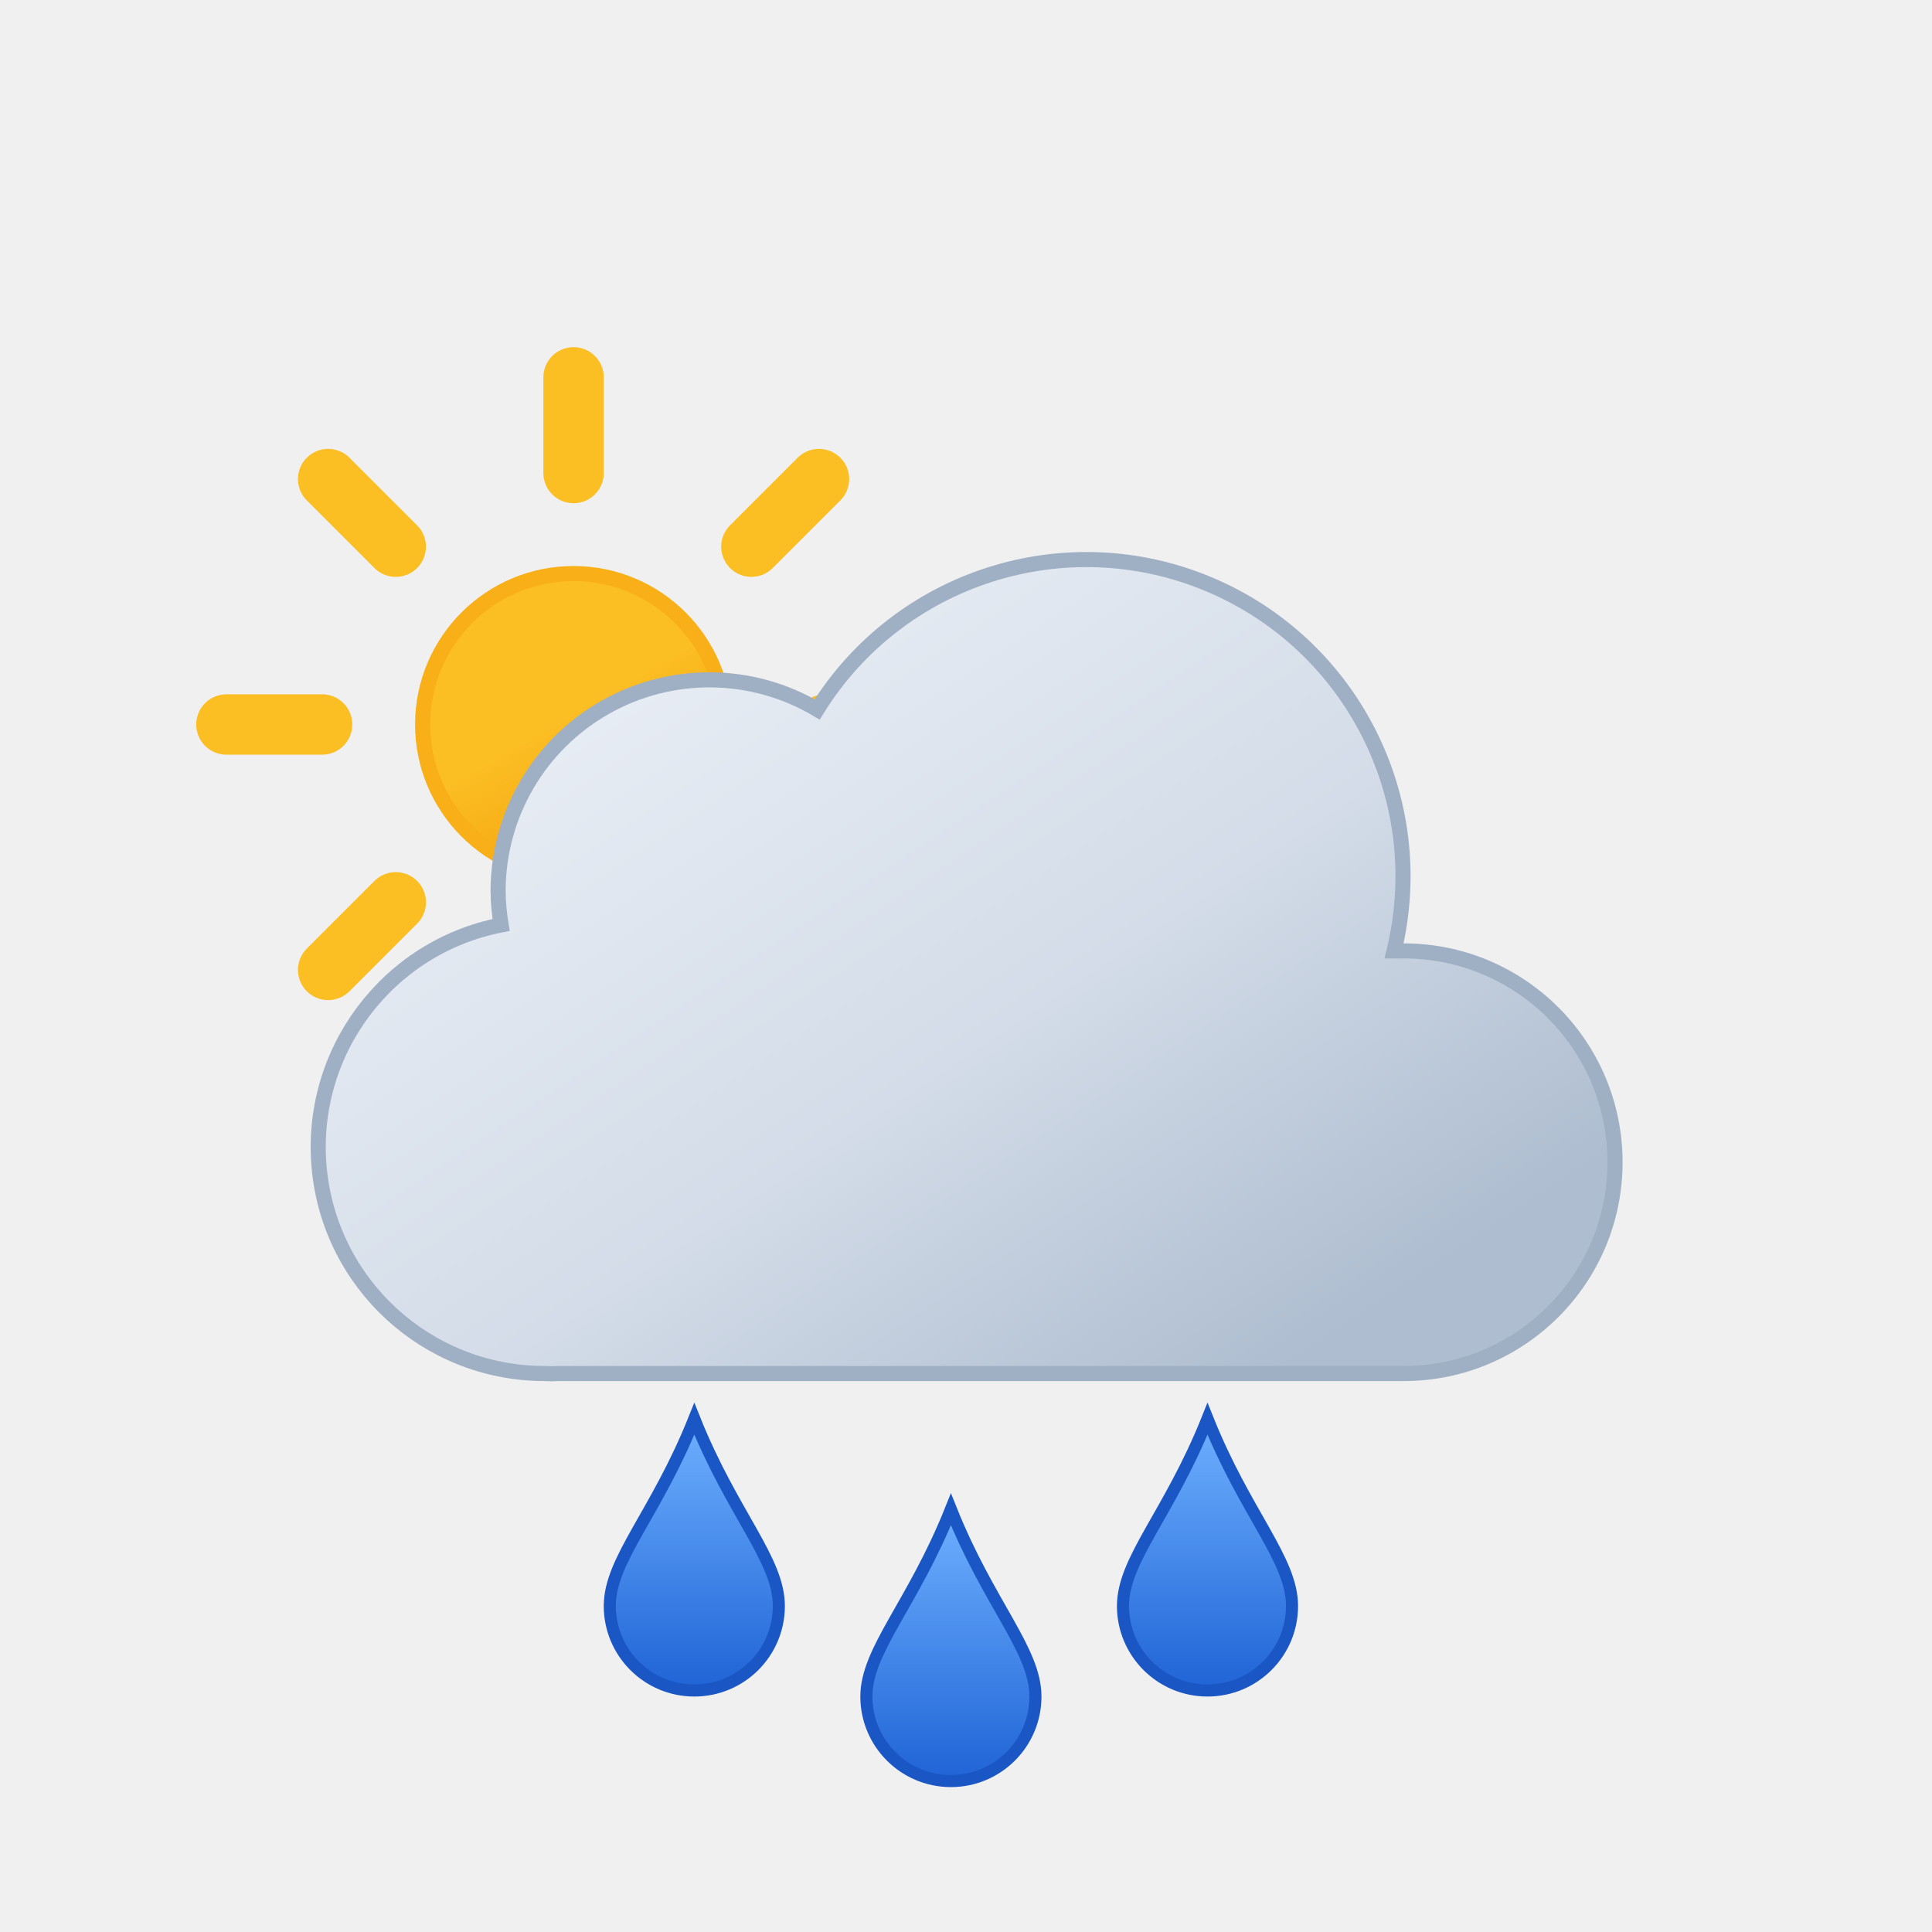
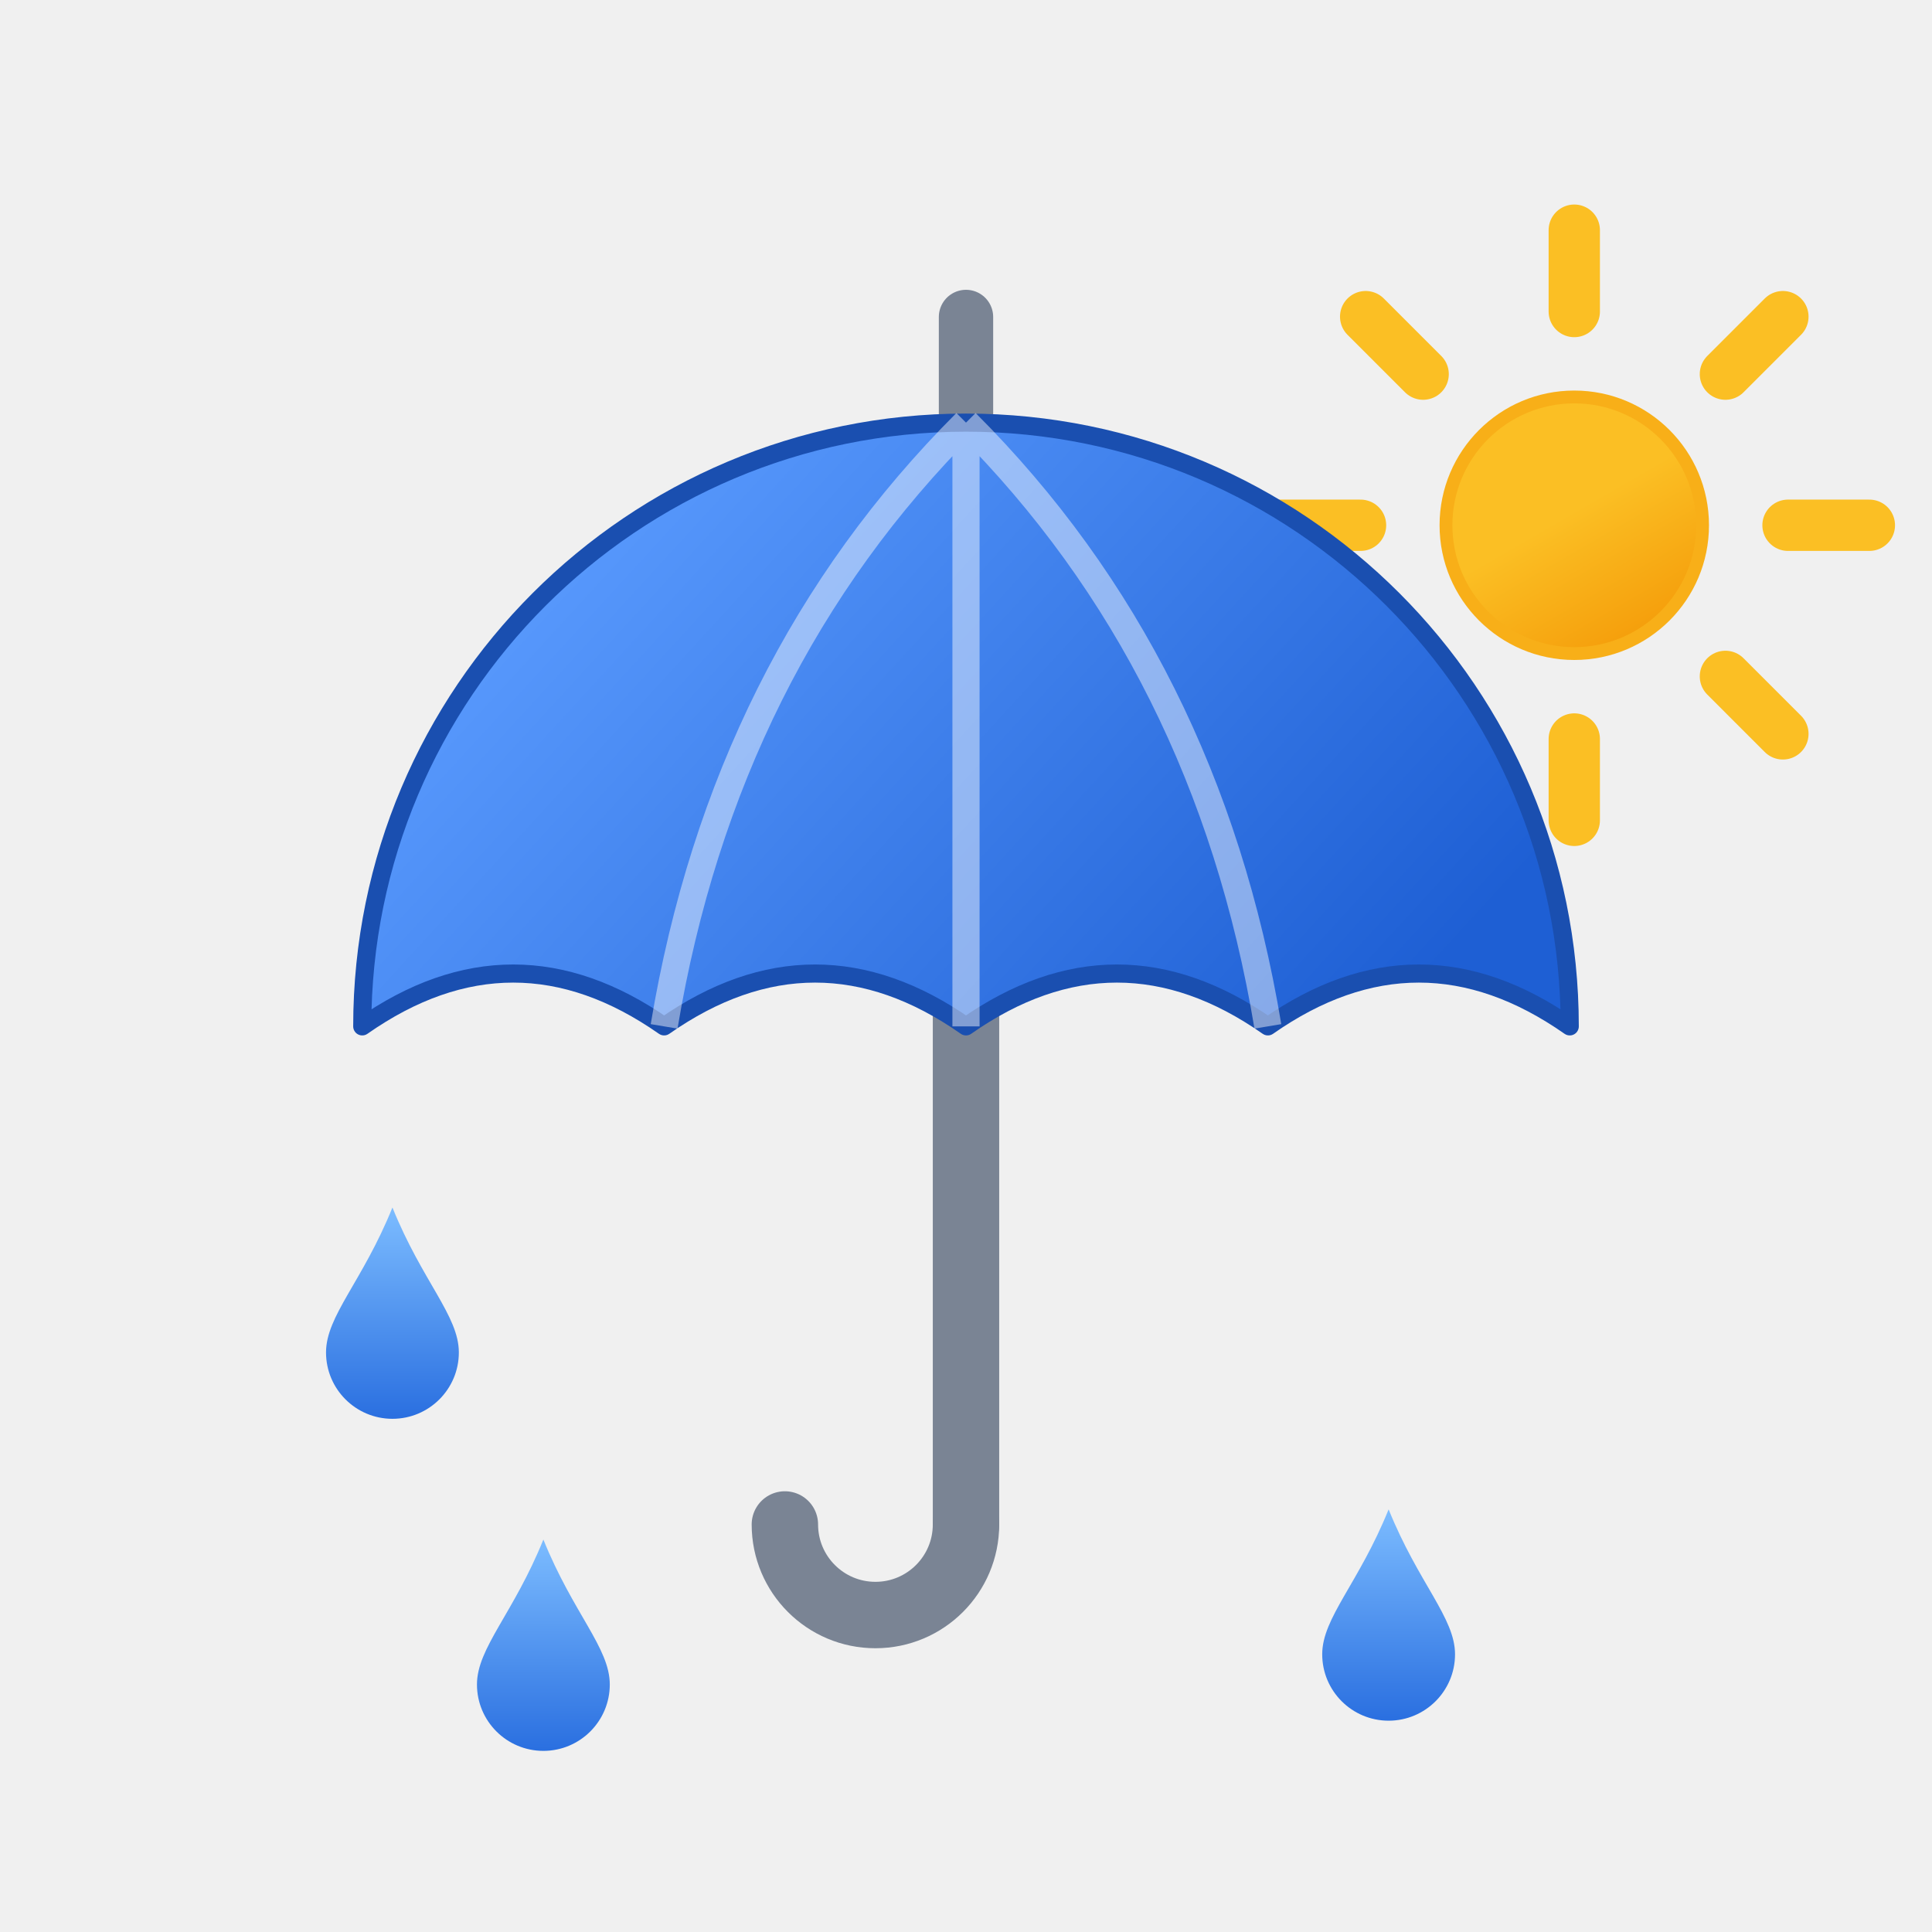
- <svg xmlns="http://www.w3.org/2000/svg" xmlns:xlink="http://www.w3.org/1999/xlink" viewBox="0 0 64 64">
+ <svg xmlns="http://www.w3.org/2000/svg" viewBox="0 0 64 64">
  <defs>
-     <linearGradient id="a" x1="16.5" y1="19.67" x2="21.5" y2="28.33" gradientUnits="userSpaceOnUse">
+     <linearGradient id="uc" x1="20" y1="14" x2="44" y2="36" gradientUnits="userSpaceOnUse">
+       <stop offset="0" stop-color="#5b9cff" />
+       <stop offset="1" stop-color="#1e5fd4" />
+     </linearGradient>
+     <linearGradient id="ud" x1="0" y1="0" x2="0" y2="1">
+       <stop offset="0" stop-color="#7cbcff" />
+       <stop offset="1" stop-color="#2a6fe0" />
+     </linearGradient>
+     <linearGradient id="sa" x1="16.5" y1="19.67" x2="21.5" y2="28.33" gradientUnits="userSpaceOnUse">
      <stop offset="0" stop-color="#fbbf24" />
      <stop offset="0.45" stop-color="#fbbf24" />
      <stop offset="1" stop-color="#f59e0b" />
    </linearGradient>
-     <linearGradient id="b" x1="22.56" y1="21.96" x2="39.2" y2="50.8" gradientUnits="userSpaceOnUse">
-       <stop offset="0" stop-color="#f3f7fe" />
-       <stop offset="0.45" stop-color="#f3f7fe" />
-       <stop offset="1" stop-color="#deeafb" />
-     </linearGradient>
-     <linearGradient id="c" x1="22.53" y1="42.95" x2="25.47" y2="48.05" gradientUnits="userSpaceOnUse">
-       <stop offset="0" stop-color="#4286ee" />
-       <stop offset="0.45" stop-color="#4286ee" />
-       <stop offset="1" stop-color="#0950bc" />
-     </linearGradient>
-     <linearGradient id="d" x1="29.53" y1="42.95" x2="32.47" y2="48.05" xlink:href="#c" />
-     <linearGradient id="e" x1="36.53" y1="42.95" x2="39.47" y2="48.05" xlink:href="#c" />
-     <linearGradient id="rc" x1="22" y1="20" x2="40" y2="47" gradientUnits="userSpaceOnUse">
-       <stop offset="0" stop-color="#e9eef5" />
-       <stop offset=".55" stop-color="#d3dce8" />
-       <stop offset="1" stop-color="#aebdd0" />
-     </linearGradient>
-     <linearGradient id="rd" x1="0" y1="0" x2="0" y2="1">
-       <stop offset="0" stop-color="#6eb1ff" />
-       <stop offset="1" stop-color="#1f63d6" />
-     </linearGradient>
  </defs>
-   <circle cx="19" cy="24" r="5" stroke="#f8af18" stroke-miterlimit="10" stroke-width="0.5" fill="url(#a)" />
-   <path d="M19,15.67V12.5m0,23V32.33m5.89-14.22,2.24-2.24M10.87,32.13l2.24-2.24m0-11.78-2.24-2.24M27.13,32.13l-2.24-2.24M7.5,24h3.17M30.5,24H27.33" fill="none" stroke="#fbbf24" stroke-linecap="round" stroke-miterlimit="10" stroke-width="2" />
-   <path d="M46.5,31.5l-.32,0a10.49,10.49,0,0,0-19.11-8,7,7,0,0,0-10.57,6,7.21,7.21,0,0,0,.1,1.14A7.5,7.5,0,0,0,18,45.5a4.19,4.19,0,0,0,.5,0v0h28a7,7,0,0,0,0-14Z" stroke="#9fb0c4" stroke-miterlimit="10" stroke-width="0.5" fill="url(#rc)" />
-   <path d="M23,47C24.26,50.15 25.8,51.66 25.8,53.2A2.8,2.8 0 0 1 20.2,53.2C20.2,51.66 21.74,50.15 23,47Z" fill="url(#rd)" stroke="#1a56c4" stroke-width="0.4" />
-   <path d="M31.5,50C32.76,53.15 34.3,54.66 34.3,56.2A2.8,2.8 0 0 1 28.7,56.2C28.7,54.66 30.24,53.15 31.5,50Z" fill="url(#rd)" stroke="#1a56c4" stroke-width="0.4" />
-   <path d="M40,47C41.26,50.15 42.8,51.66 42.8,53.2A2.8,2.8 0 0 1 37.2,53.2C37.2,51.66 38.74,50.15 40,47Z" fill="url(#rd)" stroke="#1a56c4" stroke-width="0.4" />
+   <g transform="translate(36 -3) scale(.85)">
+     <circle cx="19" cy="24" r="5" stroke="#f8af18" stroke-miterlimit="10" stroke-width="0.5" fill="url(#sa)" />
+     <path d="M19,15.67V12.5m0,23V32.33m5.89-14.22,2.24-2.24M10.87,32.13l2.24-2.24m0-11.78-2.24-2.24M27.13,32.13l-2.24-2.24M7.5,24h3.17M30.5,24H27.33" fill="none" stroke="#fbbf24" stroke-linecap="round" stroke-miterlimit="10" stroke-width="2" />
+   </g>
+   <line x1="32" y1="10.5" x2="32" y2="14" stroke="#7a8494" stroke-width="1.8" stroke-linecap="round" />
+   <path d="M32,50.5a3,3 0 0 1 -6,0" fill="none" stroke="#7a8494" stroke-width="2.2" stroke-linecap="round" />
+   <line x1="32" y1="33" x2="32" y2="50.5" stroke="#7a8494" stroke-width="2.2" stroke-linecap="round" />
+   <path d="M12,34A20,20 0 0 1 52,34Q47,30.5 42,34Q37,30.5 32,34Q27,30.5 22,34Q17,30.5 12,34Z" fill="url(#uc)" stroke="#1a4fb0" stroke-width=".6" stroke-linejoin="round" />
+   <path d="M32,14Q24,22 22,34M32,14Q40,22 42,34M32,14V34" fill="none" stroke="#ffffff" stroke-opacity=".45" stroke-width=".9" />
+   <path d="M13,40C13.99,42.45 15.2,43.59 15.2,44.8A2.2,2.2 0 0 1 10.8,44.8C10.8,43.59 12.01,42.45 13,40Z" fill="url(#ud)" />
+   <path d="M18,51C18.99,53.45 20.2,54.59 20.2,55.8A2.2,2.2 0 0 1 15.8,55.8C15.8,54.59 17.01,53.45 18,51Z" fill="url(#ud)" />
+   <path d="M46,50C46.99,52.45 48.2,53.59 48.2,54.8A2.2,2.2 0 0 1 43.8,54.8C43.8,53.59 45.01,52.45 46,50Z" fill="url(#ud)" />
</svg>
